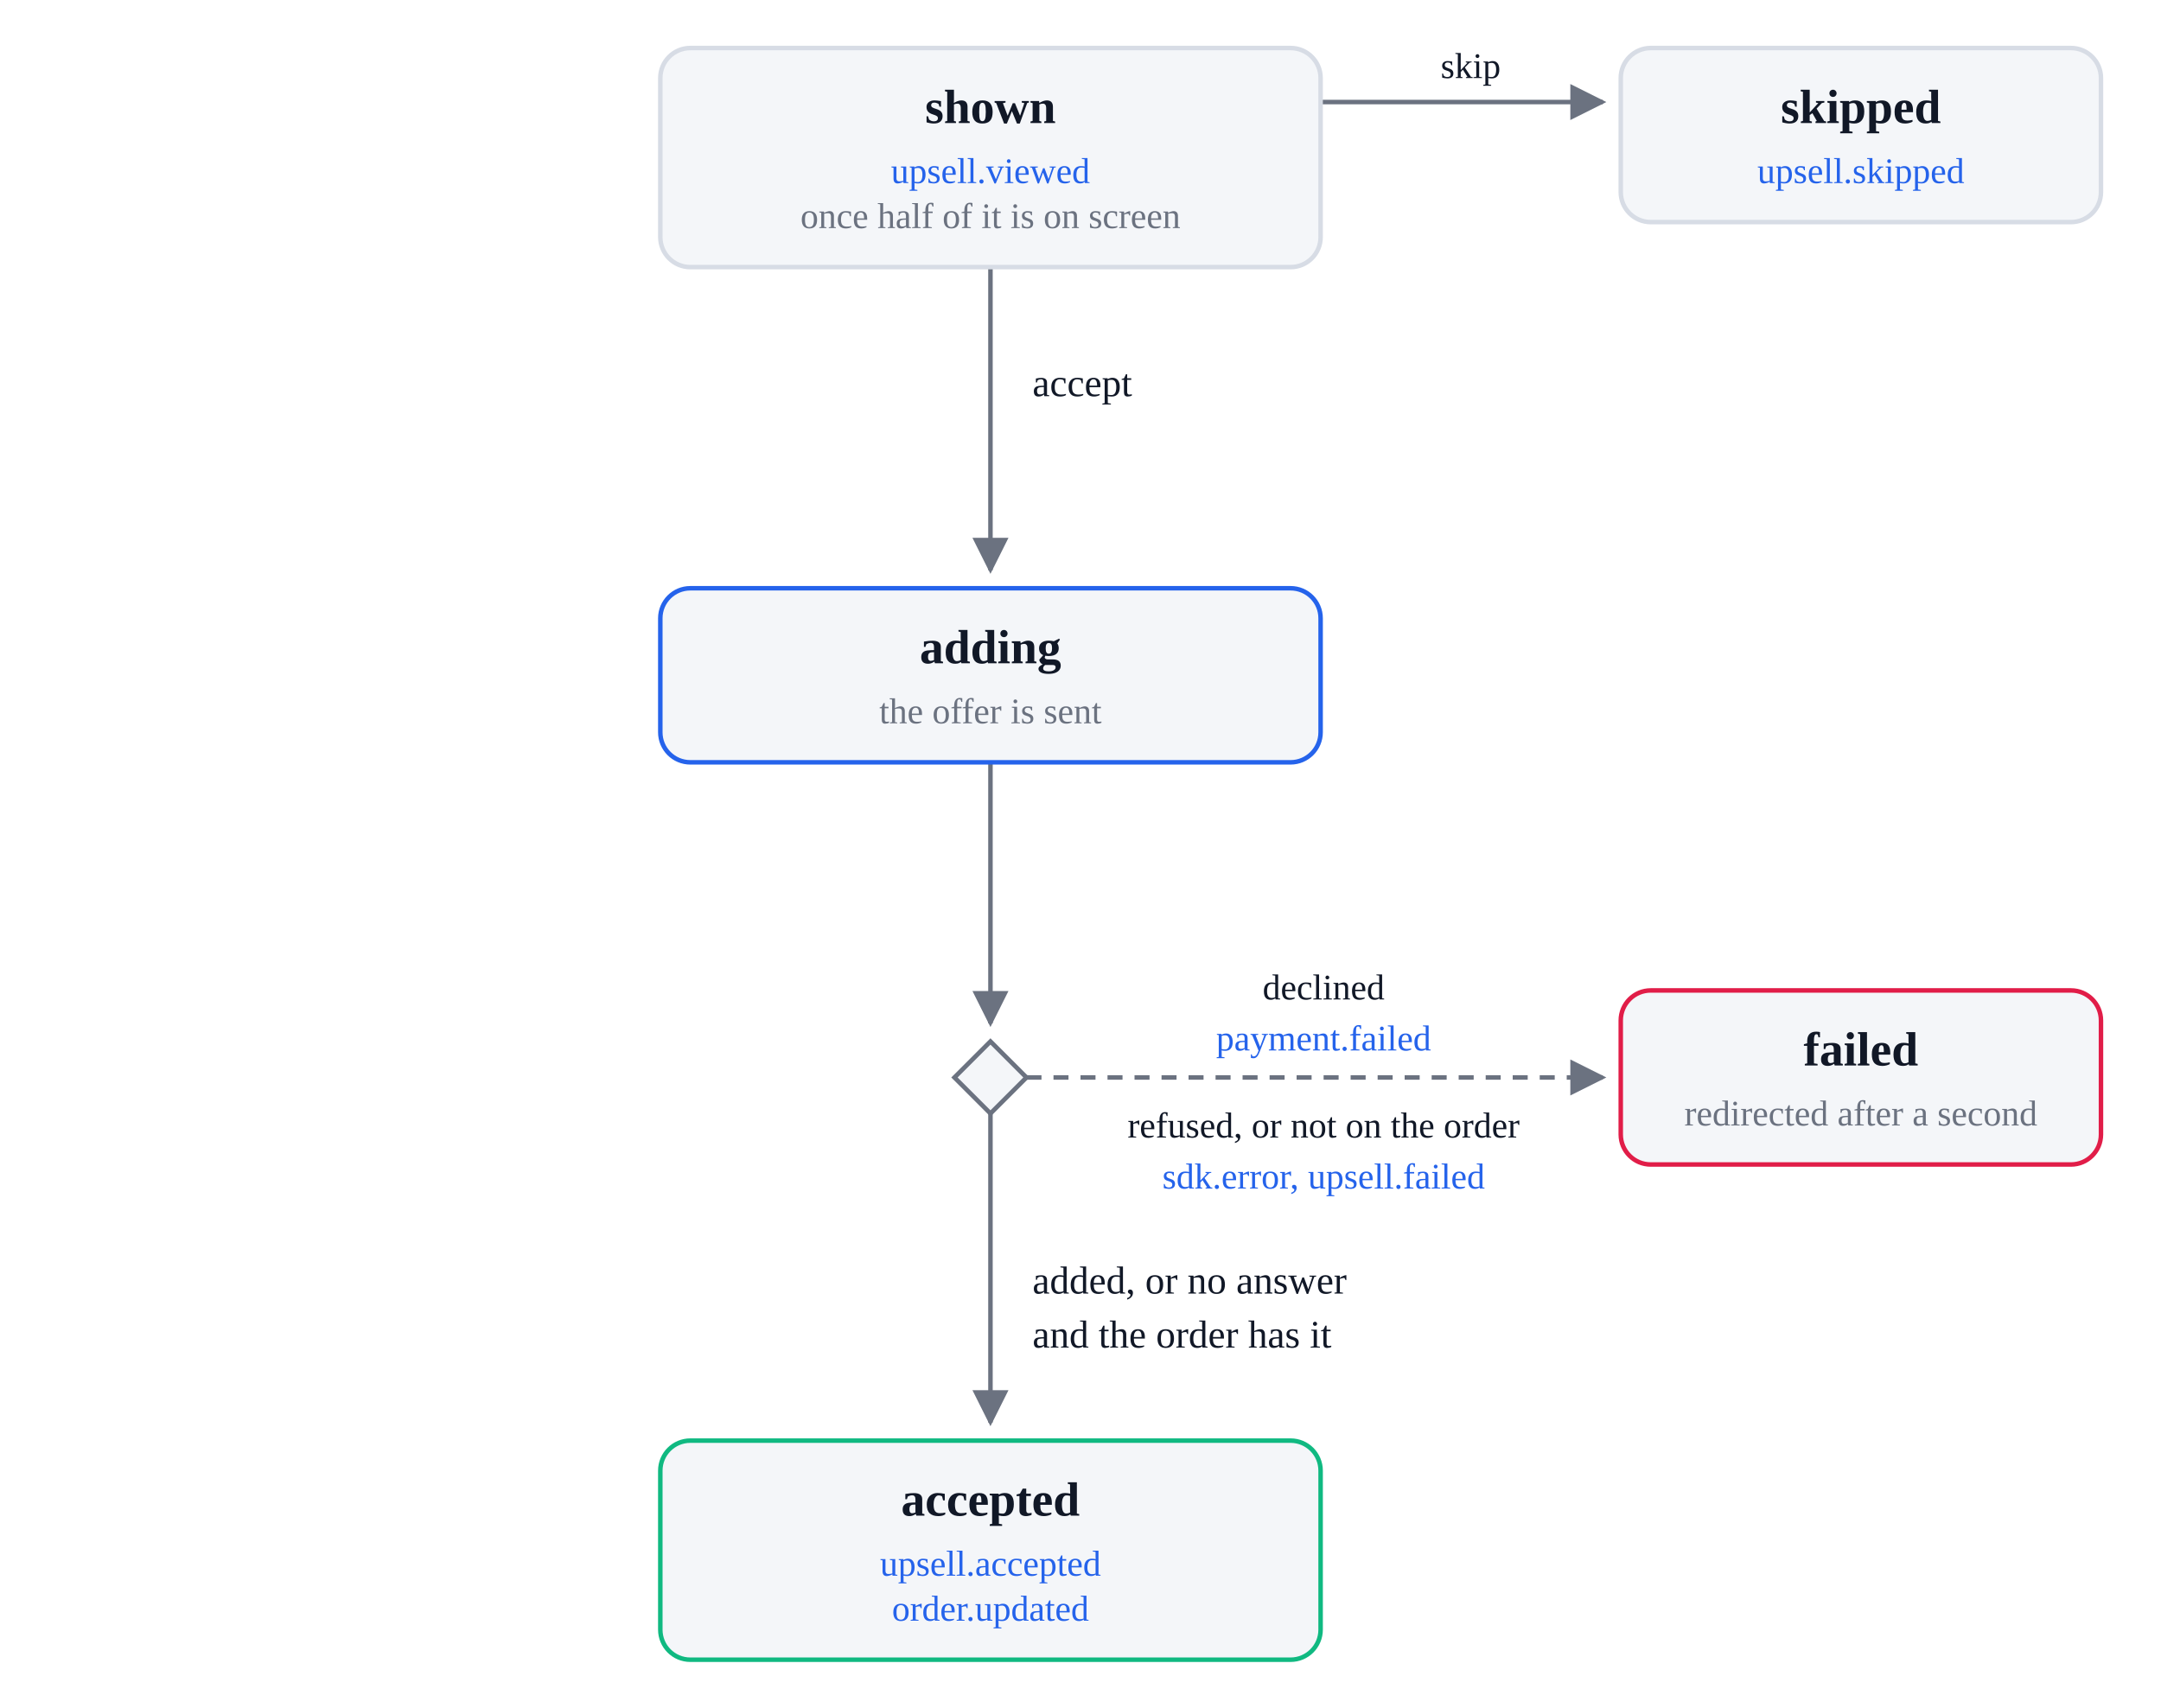
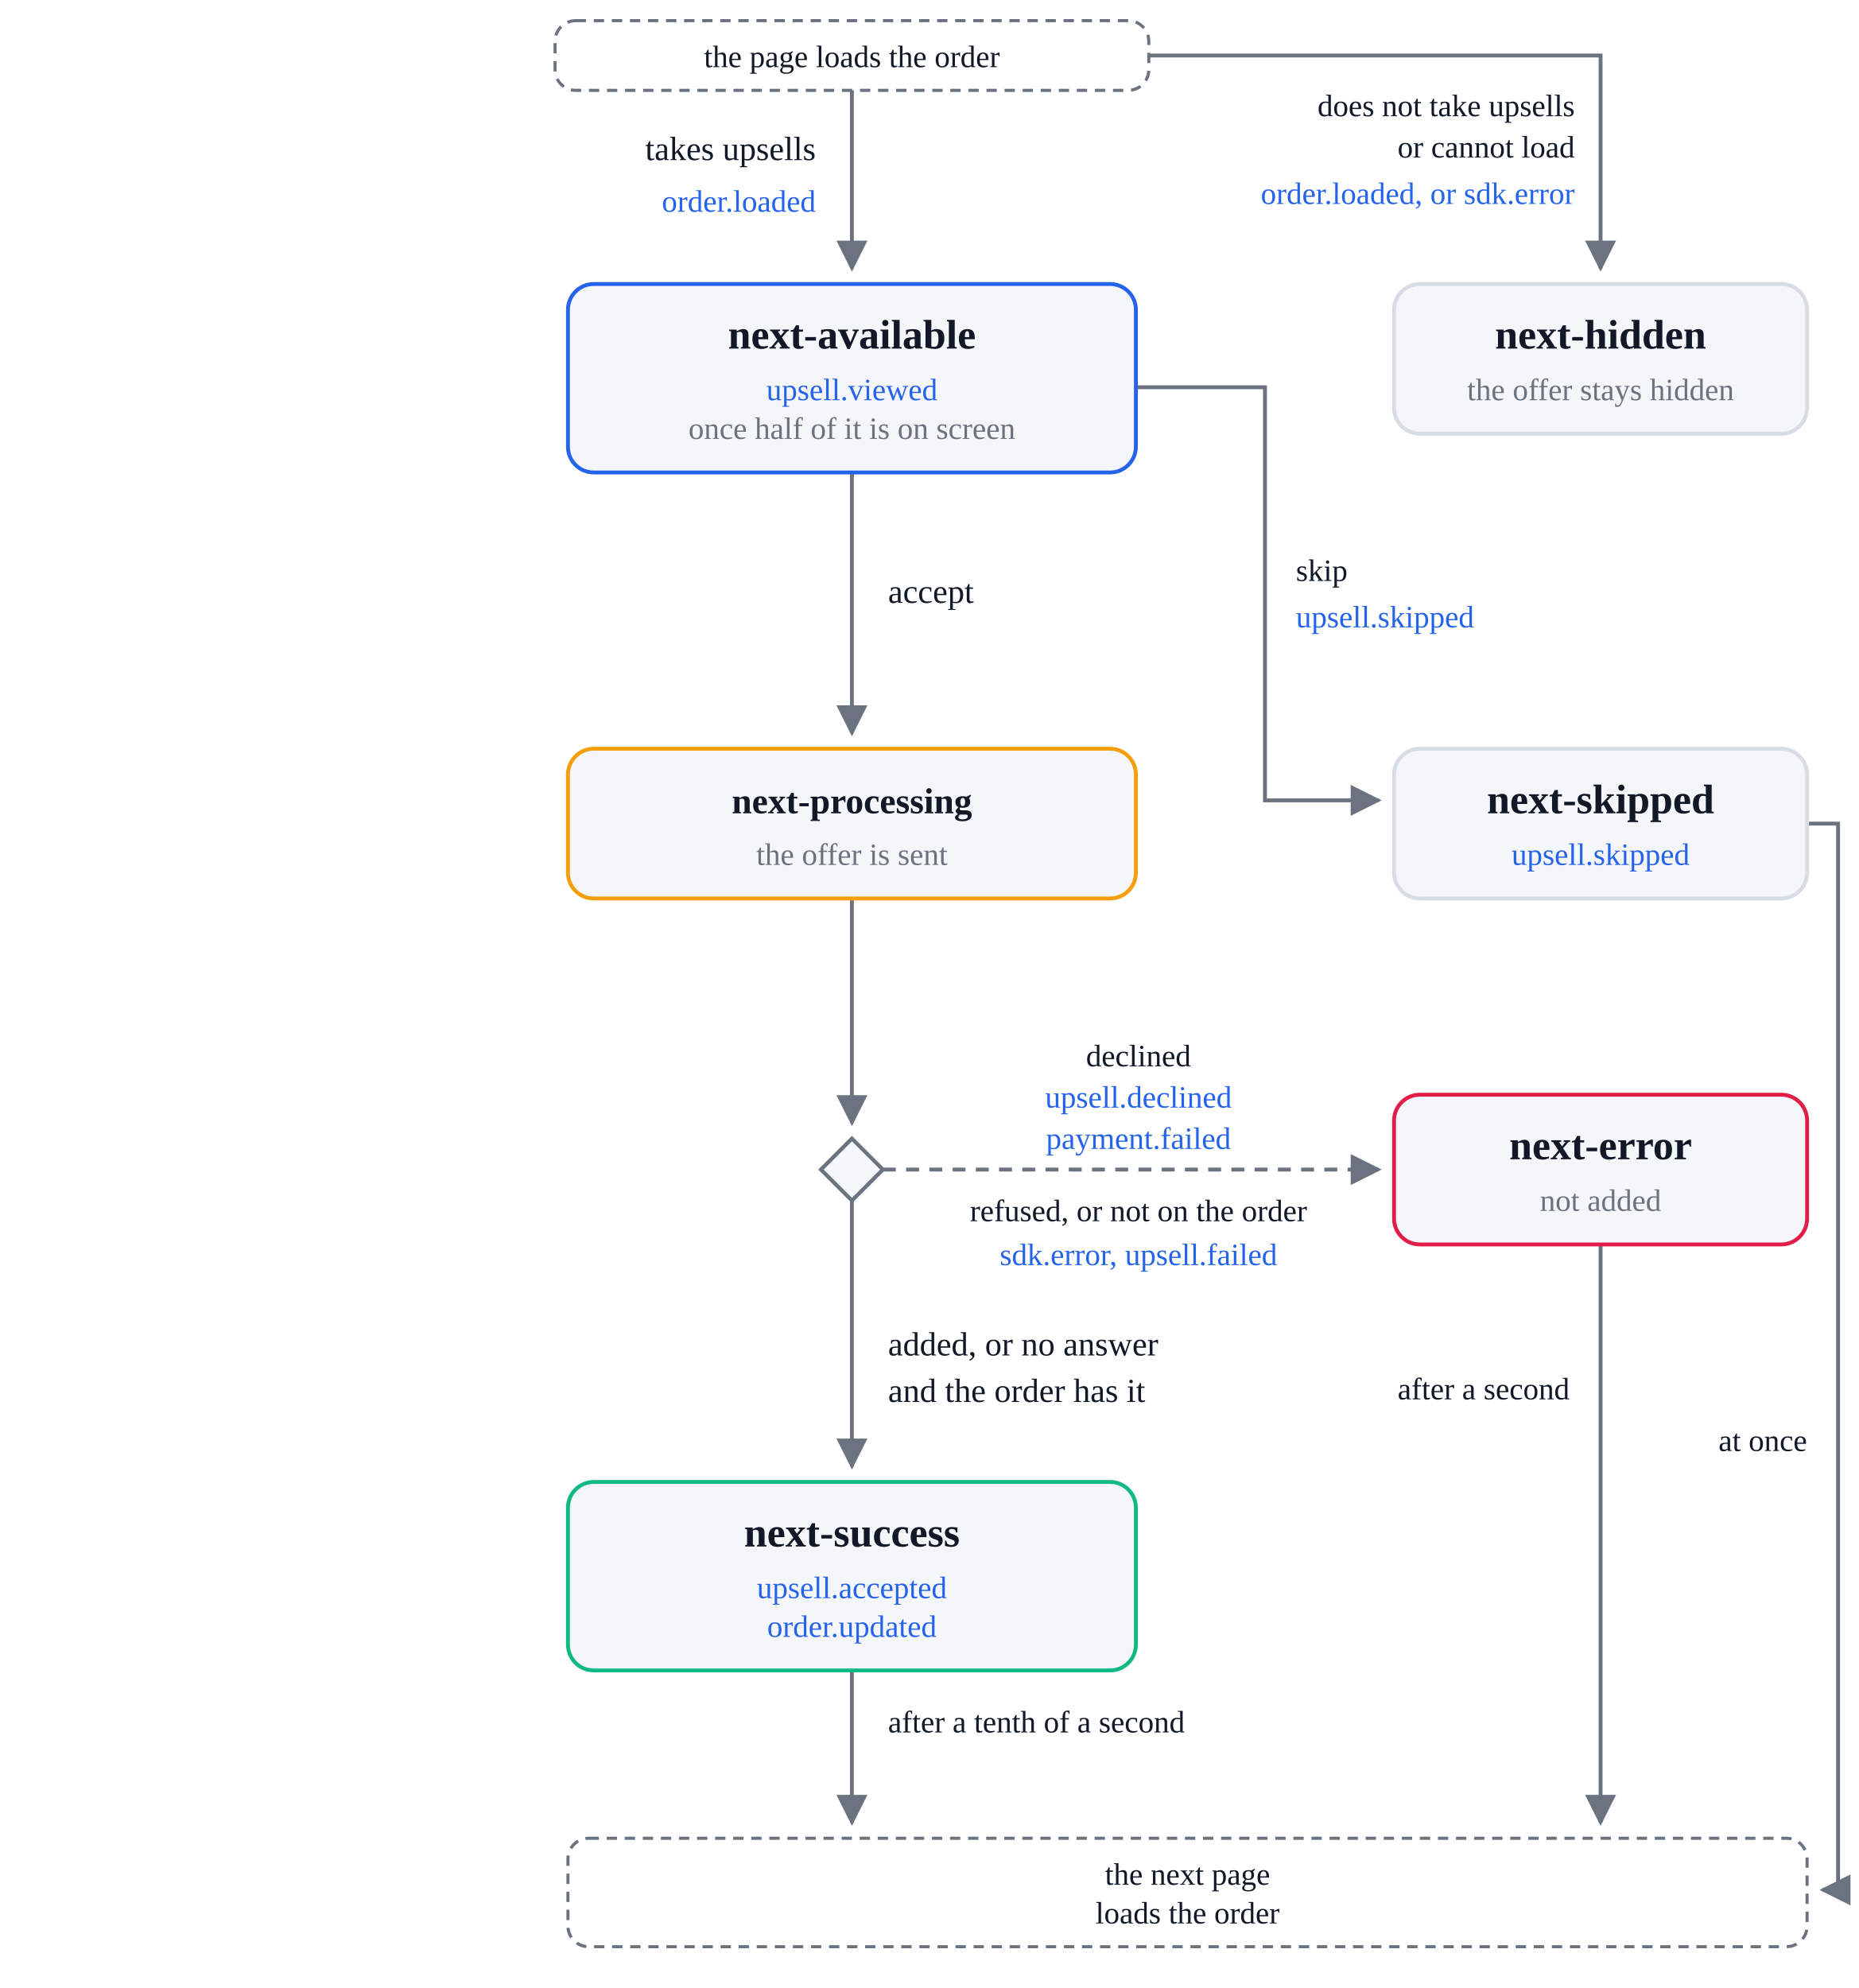
- <svg xmlns="http://www.w3.org/2000/svg" viewBox="0 0 720 569" width="720" height="569" role="img" aria-labelledby="upsells-lifecycle-title upsells-lifecycle-desc" style="font-family: var(--clean-font-body, system-ui, sans-serif)">
+ <svg xmlns="http://www.w3.org/2000/svg" viewBox="0 0 720 770" width="720" height="770" role="img" aria-labelledby="upsells-lifecycle-title upsells-lifecycle-desc" style="font-family: var(--clean-font-body, system-ui, sans-serif)">
  <defs>
    <marker id="upsells-lifecycle-arrow" viewBox="0 0 10 10" refX="9" refY="5" markerWidth="8" markerHeight="8" orient="auto-start-reverse">
      <path d="M0,0 L10,5 L0,10 z" style="fill: var(--clean-fg-muted, #6b7280)" />
    </marker>
  </defs>
  <g>
-     <path d="M330 74 V190" marker-end="url(#upsells-lifecycle-arrow)" style="fill: none; stroke: var(--clean-fg-muted, #6b7280); stroke-width: 1.5" />
-     <text x="344" y="132" text-anchor="start" style="fill: var(--clean-fg, #111827); font-size: 13px">accept</text>
-     <path d="M440 34 H534" marker-end="url(#upsells-lifecycle-arrow)" style="fill: none; stroke: var(--clean-fg-muted, #6b7280); stroke-width: 1.5" />
-     <text x="490" y="26" text-anchor="middle" style="fill: var(--clean-fg, #111827); font-size: 12px">skip</text>
-     <path d="M330 254 V341" marker-end="url(#upsells-lifecycle-arrow)" style="fill: none; stroke: var(--clean-fg-muted, #6b7280); stroke-width: 1.5" />
-     <path d="M330 347 L342 359 L330 371 L318 359 Z" style="fill: var(--clean-bg-muted, #f4f6f9); stroke: var(--clean-fg-muted, #6b7280); stroke-width: 1.5" />
-     <path d="M330 371 V474" marker-end="url(#upsells-lifecycle-arrow)" style="fill: none; stroke: var(--clean-fg-muted, #6b7280); stroke-width: 1.5" />
-     <text x="344" y="431" text-anchor="start" style="fill: var(--clean-fg, #111827); font-size: 13px">added, or no answer</text>
-     <text x="344" y="449" text-anchor="start" style="fill: var(--clean-fg, #111827); font-size: 13px">and the order has it</text>
-     <path d="M342 359 H534" marker-end="url(#upsells-lifecycle-arrow)" style="fill: none; stroke: var(--clean-fg-muted, #6b7280); stroke-width: 1.5; stroke-dasharray: 5 4" />
-     <text x="441" y="333" text-anchor="middle" style="fill: var(--clean-fg, #111827); font-size: 12px">declined</text>
-     <text x="441" y="350" text-anchor="middle" style="fill: var(--clean-accent, #2563eb); font-size: 12px; font-family: var(--clean-font-mono, ui-monospace, monospace)">payment.failed</text>
-     <text x="441" y="379" text-anchor="middle" style="fill: var(--clean-fg, #111827); font-size: 12px">refused, or not on the order</text>
-     <text x="441" y="396" text-anchor="middle" style="fill: var(--clean-accent, #2563eb); font-size: 12px; font-family: var(--clean-font-mono, ui-monospace, monospace)">sdk.error, upsell.failed</text>
+     <rect x="215" y="8" width="230" height="27" rx="8" style="fill: none; stroke: var(--clean-fg-muted, #6b7280); stroke-width: 1.2; stroke-dasharray: 4 3" />
+     <text x="330" y="26" text-anchor="middle" style="fill: var(--clean-fg, #111827); font-size: 12px">the page loads the order</text>
+     <path d="M330 35 V104" marker-end="url(#upsells-lifecycle-arrow)" style="fill: none; stroke: var(--clean-fg-muted, #6b7280); stroke-width: 1.5" />
+     <text x="316" y="62" text-anchor="end" style="fill: var(--clean-fg, #111827); font-size: 13px">takes upsells</text>
+     <text x="316" y="82" text-anchor="end" style="fill: var(--clean-accent, #2563eb); font-size: 12px; font-family: var(--clean-font-mono, ui-monospace, monospace)">order.loaded</text>
+     <path d="M445 21.5 H620 V104" marker-end="url(#upsells-lifecycle-arrow)" style="fill: none; stroke: var(--clean-fg-muted, #6b7280); stroke-width: 1.5" />
+     <text x="610" y="45" text-anchor="end" style="fill: var(--clean-fg, #111827); font-size: 12px">does not take upsells</text>
+     <text x="610" y="61" text-anchor="end" style="fill: var(--clean-fg, #111827); font-size: 12px">or cannot load</text>
+     <text x="610" y="79" text-anchor="end" style="fill: var(--clean-accent, #2563eb); font-size: 12px; font-family: var(--clean-font-mono, ui-monospace, monospace)">order.loaded, or sdk.error</text>
+     <path d="M330 183 V284" marker-end="url(#upsells-lifecycle-arrow)" style="fill: none; stroke: var(--clean-fg-muted, #6b7280); stroke-width: 1.5" />
+     <text x="344" y="233.5" text-anchor="start" style="fill: var(--clean-fg, #111827); font-size: 13px">accept</text>
+     <path d="M440 150 H490 V310 H534" marker-end="url(#upsells-lifecycle-arrow)" style="fill: none; stroke: var(--clean-fg-muted, #6b7280); stroke-width: 1.5" />
+     <text x="502" y="225" text-anchor="start" style="fill: var(--clean-fg, #111827); font-size: 12px">skip</text>
+     <text x="502" y="243" text-anchor="start" style="fill: var(--clean-accent, #2563eb); font-size: 12px; font-family: var(--clean-font-mono, ui-monospace, monospace)">upsell.skipped</text>
+     <path d="M330 348 V435" marker-end="url(#upsells-lifecycle-arrow)" style="fill: none; stroke: var(--clean-fg-muted, #6b7280); stroke-width: 1.5" />
+     <path d="M330 441 L342 453 L330 465 L318 453 Z" style="fill: var(--clean-bg-muted, #f4f6f9); stroke: var(--clean-fg-muted, #6b7280); stroke-width: 1.5" />
+     <path d="M330 465 V568" marker-end="url(#upsells-lifecycle-arrow)" style="fill: none; stroke: var(--clean-fg-muted, #6b7280); stroke-width: 1.5" />
+     <text x="344" y="525" text-anchor="start" style="fill: var(--clean-fg, #111827); font-size: 13px">added, or no answer</text>
+     <text x="344" y="543" text-anchor="start" style="fill: var(--clean-fg, #111827); font-size: 13px">and the order has it</text>
+     <path d="M342 453 H534" marker-end="url(#upsells-lifecycle-arrow)" style="fill: none; stroke: var(--clean-fg-muted, #6b7280); stroke-width: 1.5; stroke-dasharray: 5 4" />
+     <text x="441" y="413" text-anchor="middle" style="fill: var(--clean-fg, #111827); font-size: 12px">declined</text>
+     <text x="441" y="429" text-anchor="middle" style="fill: var(--clean-accent, #2563eb); font-size: 12px; font-family: var(--clean-font-mono, ui-monospace, monospace)">upsell.declined</text>
+     <text x="441" y="445" text-anchor="middle" style="fill: var(--clean-accent, #2563eb); font-size: 12px; font-family: var(--clean-font-mono, ui-monospace, monospace)">payment.failed</text>
+     <text x="441" y="473" text-anchor="middle" style="fill: var(--clean-fg, #111827); font-size: 12px">refused, or not on the order</text>
+     <text x="441" y="490" text-anchor="middle" style="fill: var(--clean-accent, #2563eb); font-size: 12px; font-family: var(--clean-font-mono, ui-monospace, monospace)">sdk.error, upsell.failed</text>
+     <path d="M330 647 V706" marker-end="url(#upsells-lifecycle-arrow)" style="fill: none; stroke: var(--clean-fg-muted, #6b7280); stroke-width: 1.5" />
+     <text x="344" y="671" text-anchor="start" style="fill: var(--clean-fg, #111827); font-size: 12px">after a tenth of a second</text>
+     <path d="M620 482 V706" marker-end="url(#upsells-lifecycle-arrow)" style="fill: none; stroke: var(--clean-fg-muted, #6b7280); stroke-width: 1.5" />
+     <text x="608" y="542" text-anchor="end" style="fill: var(--clean-fg, #111827); font-size: 12px">after a second</text>
+     <path d="M700 319 H712 V732 H706" marker-end="url(#upsells-lifecycle-arrow)" style="fill: none; stroke: var(--clean-fg-muted, #6b7280); stroke-width: 1.5" />
+     <text x="700" y="562" text-anchor="end" style="fill: var(--clean-fg, #111827); font-size: 12px">at once</text>
+     <rect x="220" y="712" width="480" height="42" rx="8" style="fill: none; stroke: var(--clean-fg-muted, #6b7280); stroke-width: 1.2; stroke-dasharray: 4 3" />
+     <text x="460" y="730" text-anchor="middle" style="fill: var(--clean-fg, #111827); font-size: 12px">the next page</text>
+     <text x="460" y="745" text-anchor="middle" style="fill: var(--clean-fg, #111827); font-size: 12px">loads the order</text>
  </g>
  <g text-anchor="middle">
-     <rect x="220" y="16" width="220" height="73" rx="10" style="fill: var(--clean-bg-muted, #f4f6f9); stroke: var(--clean-border, #d7dce5); stroke-width: 1.5" />
-     <text x="330" y="41" style="fill: var(--clean-fg, #111827); font-size: 16px; font-weight: 600">shown</text>
-     <text x="330" y="61" style="fill: var(--clean-accent, #2563eb); font-size: 12px; font-family: var(--clean-font-mono, ui-monospace, monospace)">upsell.viewed</text>
-     <text x="330" y="76" style="fill: var(--clean-fg-muted, #6b7280); font-size: 12px">once half of it is on screen</text>
-     <rect x="220" y="196" width="220" height="58" rx="10" style="fill: var(--clean-bg-muted, #f4f6f9); stroke: var(--clean-accent, #2563eb); stroke-width: 1.5" />
-     <text x="330" y="221" style="fill: var(--clean-fg, #111827); font-size: 16px; font-weight: 600">adding</text>
-     <text x="330" y="241" style="fill: var(--clean-fg-muted, #6b7280); font-size: 12px">the offer is sent</text>
-     <rect x="220" y="480" width="220" height="73" rx="10" style="fill: var(--clean-bg-muted, #f4f6f9); stroke: var(--color-emerald-500, #10b981); stroke-width: 1.5" />
-     <text x="330" y="505" style="fill: var(--clean-fg, #111827); font-size: 16px; font-weight: 600">accepted</text>
-     <text x="330" y="525" style="fill: var(--clean-accent, #2563eb); font-size: 12px; font-family: var(--clean-font-mono, ui-monospace, monospace)">upsell.accepted</text>
-     <text x="330" y="540" style="fill: var(--clean-accent, #2563eb); font-size: 12px; font-family: var(--clean-font-mono, ui-monospace, monospace)">order.updated</text>
-     <rect x="540" y="16" width="160" height="58" rx="10" style="fill: var(--clean-bg-muted, #f4f6f9); stroke: var(--clean-border, #d7dce5); stroke-width: 1.5" />
-     <text x="620" y="41" style="fill: var(--clean-fg, #111827); font-size: 16px; font-weight: 600">skipped</text>
-     <text x="620" y="61" style="fill: var(--clean-accent, #2563eb); font-size: 12px; font-family: var(--clean-font-mono, ui-monospace, monospace)">upsell.skipped</text>
-     <rect x="540" y="330" width="160" height="58" rx="10" style="fill: var(--clean-bg-muted, #f4f6f9); stroke: var(--color-rose-500, #e11d48); stroke-width: 1.5" />
-     <text x="620" y="355" style="fill: var(--clean-fg, #111827); font-size: 16px; font-weight: 600">failed</text>
-     <text x="620" y="375" style="fill: var(--clean-fg-muted, #6b7280); font-size: 12px">redirected after a second</text>
+     <rect x="220" y="110" width="220" height="73" rx="10" style="fill: var(--clean-bg-muted, #f4f6f9); stroke: var(--clean-accent, #2563eb); stroke-width: 1.5" />
+     <text x="330" y="135" style="fill: var(--clean-fg, #111827); font-size: 16px; font-weight: 600">next-available</text>
+     <text x="330" y="155" style="fill: var(--clean-accent, #2563eb); font-size: 12px; font-family: var(--clean-font-mono, ui-monospace, monospace)">upsell.viewed</text>
+     <text x="330" y="170" style="fill: var(--clean-fg-muted, #6b7280); font-size: 12px">once half of it is on screen</text>
+     <rect x="220" y="290" width="220" height="58" rx="10" style="fill: var(--clean-bg-muted, #f4f6f9); stroke: var(--color-amber-500, #f59e0b); stroke-width: 1.5" />
+     <text x="330" y="315" style="fill: var(--clean-fg, #111827); font-size: 14px; font-weight: 600">next-processing</text>
+     <text x="330" y="335" style="fill: var(--clean-fg-muted, #6b7280); font-size: 12px">the offer is sent</text>
+     <rect x="220" y="574" width="220" height="73" rx="10" style="fill: var(--clean-bg-muted, #f4f6f9); stroke: var(--color-emerald-500, #10b981); stroke-width: 1.5" />
+     <text x="330" y="599" style="fill: var(--clean-fg, #111827); font-size: 16px; font-weight: 600">next-success</text>
+     <text x="330" y="619" style="fill: var(--clean-accent, #2563eb); font-size: 12px; font-family: var(--clean-font-mono, ui-monospace, monospace)">upsell.accepted</text>
+     <text x="330" y="634" style="fill: var(--clean-accent, #2563eb); font-size: 12px; font-family: var(--clean-font-mono, ui-monospace, monospace)">order.updated</text>
+     <rect x="540" y="110" width="160" height="58" rx="10" style="fill: var(--clean-bg-muted, #f4f6f9); stroke: var(--clean-border, #d7dce5); stroke-width: 1.5" />
+     <text x="620" y="135" style="fill: var(--clean-fg, #111827); font-size: 16px; font-weight: 600">next-hidden</text>
+     <text x="620" y="155" style="fill: var(--clean-fg-muted, #6b7280); font-size: 12px">the offer stays hidden</text>
+     <rect x="540" y="290" width="160" height="58" rx="10" style="fill: var(--clean-bg-muted, #f4f6f9); stroke: var(--clean-border, #d7dce5); stroke-width: 1.5" />
+     <text x="620" y="315" style="fill: var(--clean-fg, #111827); font-size: 16px; font-weight: 600">next-skipped</text>
+     <text x="620" y="335" style="fill: var(--clean-accent, #2563eb); font-size: 12px; font-family: var(--clean-font-mono, ui-monospace, monospace)">upsell.skipped</text>
+     <rect x="540" y="424" width="160" height="58" rx="10" style="fill: var(--clean-bg-muted, #f4f6f9); stroke: var(--color-rose-500, #e11d48); stroke-width: 1.5" />
+     <text x="620" y="449" style="fill: var(--clean-fg, #111827); font-size: 16px; font-weight: 600">next-error</text>
+     <text x="620" y="469" style="fill: var(--clean-fg-muted, #6b7280); font-size: 12px">not added</text>
  </g>
</svg>
